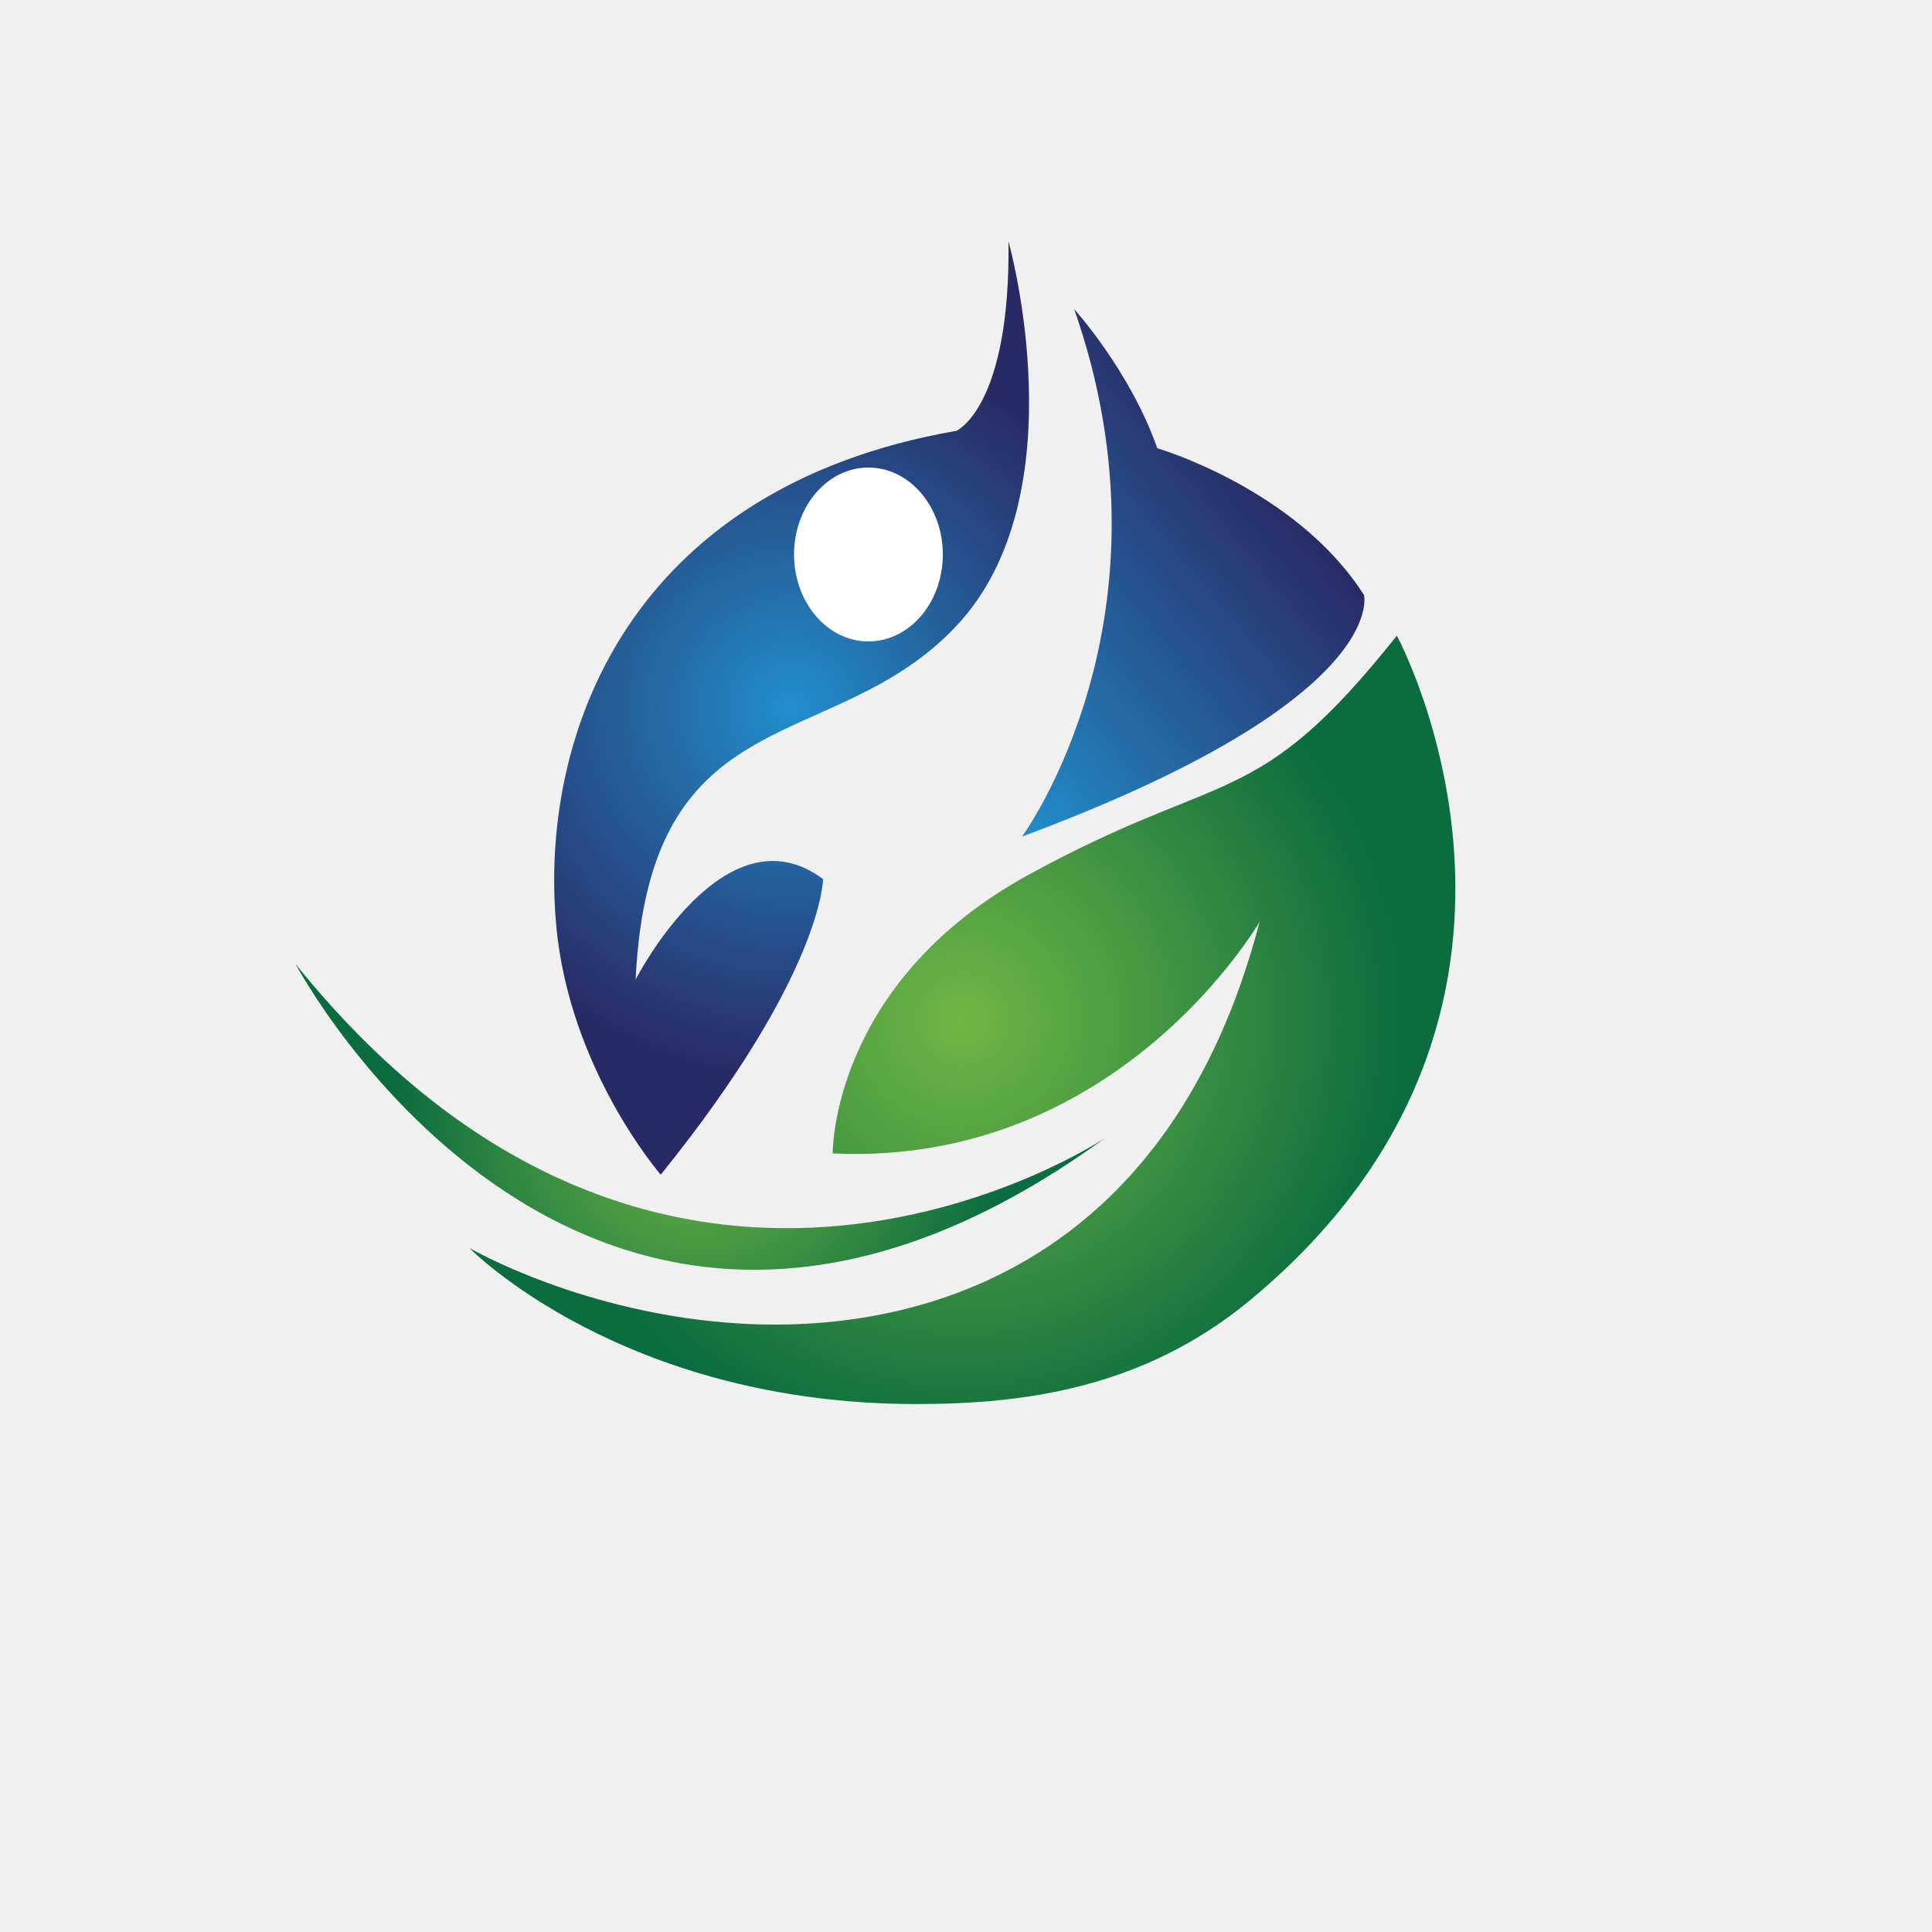
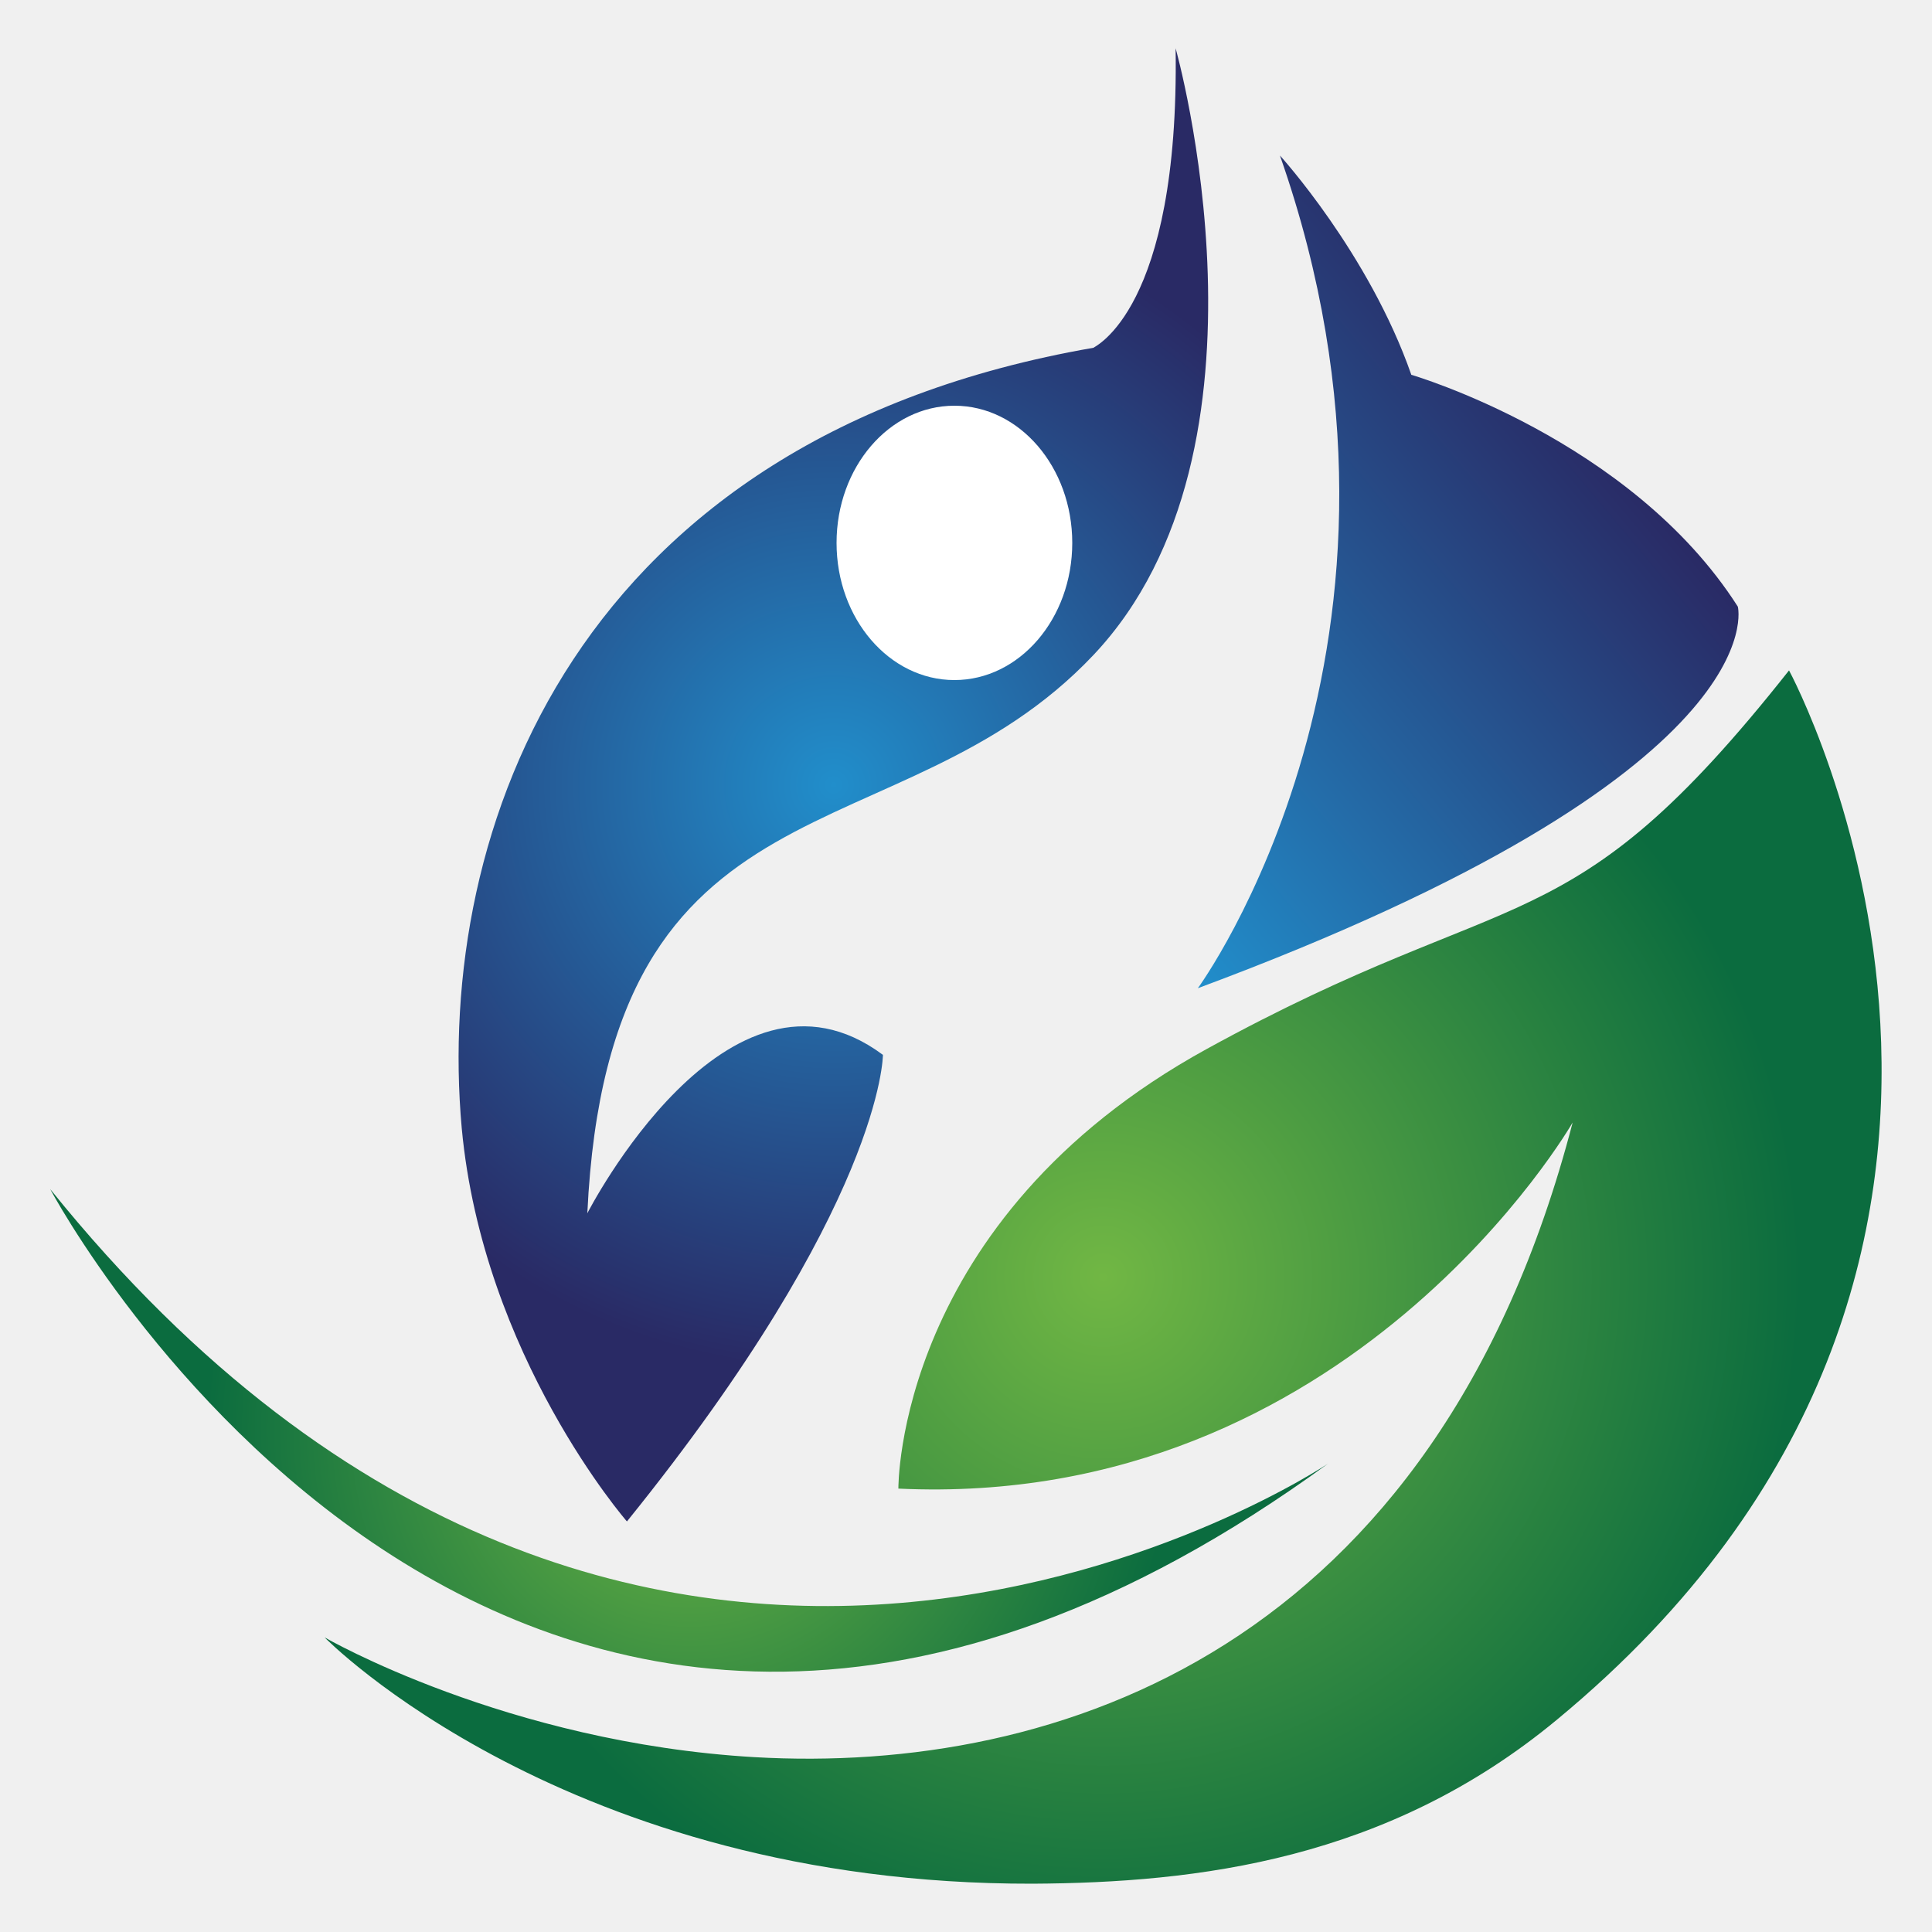
- <svg xmlns="http://www.w3.org/2000/svg" version="1.0" id="Layer_1" x="0px" y="0px" width="250px" height="250px" viewBox="0 0 250 250" enable-background="new 0 0 250 250" xml:space="preserve">
-   <radialGradient id="SVGID_1_" cx="447.635" cy="682.606" r="47.902" gradientTransform="matrix(1 0 0 1 -345.1992 -590.9805)" gradientUnits="userSpaceOnUse">
+ <svg xmlns="http://www.w3.org/2000/svg" version="1.0" id="Layer_1" x="0px" y="0px" viewBox="0 0 200 200" enable-background="new 0 0 200 200" xml:space="preserve">
+   <radialGradient id="SVGID_1_" cx="431.494" cy="-472.235" r="60.5" gradientTransform="matrix(1 0 0 -1 -345.1992 -390.9805)" gradientUnits="userSpaceOnUse">
    <stop offset="0" style="stop-color:#218ECB" />
    <stop offset="1" style="stop-color:#292A65" />
  </radialGradient>
-   <path fill="url(#SVGID_1_)" d="M130.5,31.25c0,0,9.25,32.75-6.75,49.75S84,89.75,82.25,126.75c0,0,11.5-22.5,24.25-13  c0,0,0,12.25-21,38.25c0,0-11.815-13.545-13.524-32.249C69.729,95.17,81.301,63.132,123.75,55.75  C123.75,55.75,130.75,52.75,130.5,31.25z" />
-   <linearGradient id="SVGID_2_" gradientUnits="userSpaceOnUse" x1="464.924" y1="684.304" x2="506.5" y2="649.417" gradientTransform="matrix(1 0 0 1 -345.1992 -590.9805)">
+   <path fill="url(#SVGID_1_)" d="M121.7,5c0,0,11.7,41.4-8.5,62.8S63,78.9,60.8,125.6c0,0,14.5-28.4,30.6-16.4c0,0,0,15.5-26.5,48.3  c0,0-14.9-17.1-17.1-40.7c-2.8-31,11.8-71.5,65.4-80.8C113.2,35.9,122.1,32.2,121.7,5z" />
+   <linearGradient id="SVGID_2_" gradientUnits="userSpaceOnUse" x1="453.331" y1="-474.379" x2="505.842" y2="-430.318" gradientTransform="matrix(1 0 0 -1 -345.1992 -390.9805)">
    <stop offset="0" style="stop-color:#218ECB" />
    <stop offset="1" style="stop-color:#292A65" />
  </linearGradient>
-   <path fill="url(#SVGID_2_)" d="M139,40c0,0,7.25,8,10.75,18c0,0,18,5.25,26.75,19c0,0,3.5,13.5-44.25,31.25  C132.25,108.25,153,80,139,40z" />
-   <radialGradient id="SVGID_3_" cx="469.735" cy="722.947" r="57.186" gradientTransform="matrix(1 0 0 1 -345.1992 -590.9805)" gradientUnits="userSpaceOnUse">
+   <path fill="url(#SVGID_2_)" d="M132.5,16.1c0,0,9.2,10.1,13.6,22.7c0,0,22.7,6.6,33.8,24c0,0,4.4,17.1-55.9,39.5  C124,102.3,150.2,66.6,132.5,16.1z" />
+   <radialGradient id="SVGID_3_" cx="459.408" cy="-523.187" r="72.226" gradientTransform="matrix(1 0 0 -1 -345.1992 -390.9805)" gradientUnits="userSpaceOnUse">
    <stop offset="0" style="stop-color:#71B744" />
    <stop offset="1" style="stop-color:#0B6C3F" />
  </radialGradient>
-   <path fill="url(#SVGID_3_)" d="M180.75,82.25c0,0,26.25,48.5-19,86c-13.922,11.537-29.529,13.41-43,13.434  c-38.25,0.066-58-20.184-58-20.184s14.846,8.634,35.218,9.779c24.781,1.395,55.782-8.813,67.032-52.029c0,0-18.25,31.75-55.25,30  c0,0-0.25-22,25.25-36S162.5,105.25,180.75,82.25z" />
-   <radialGradient id="SVGID_4_" cx="435.824" cy="735.508" r="39.587" gradientTransform="matrix(1 0 0 1 -345.1992 -590.9805)" gradientUnits="userSpaceOnUse">
+   <path fill="url(#SVGID_3_)" d="M185.2,69.4c0,0,33.2,61.3-24,108.6c-17.6,14.6-37.3,16.9-54.3,17c-48.3,0.1-73.3-25.5-73.3-25.5  s18.8,10.9,44.5,12.4c31.3,1.8,70.5-11.1,84.7-65.7c0,0-23,40.1-69.8,37.9c0,0-0.3-27.8,31.9-45.5S162.2,98.5,185.2,69.4z" />
+   <radialGradient id="SVGID_4_" cx="416.578" cy="-539.052" r="49.999" gradientTransform="matrix(1 0 0 -1 -345.1992 -390.9805)" gradientUnits="userSpaceOnUse">
    <stop offset="0" style="stop-color:#71B744" />
    <stop offset="1" style="stop-color:#0B6C3F" />
  </radialGradient>
-   <path fill="url(#SVGID_4_)" d="M38.25,124.75c0,0,37.75,71.25,104.75,22.5C143,147.25,86.75,185,38.25,124.75z" />
-   <ellipse fill="#FFFFFF" cx="112.375" cy="71.75" rx="9.625" ry="11.25" />
+   <path fill="url(#SVGID_4_)" d="M5.2,123.1c0,0,47.7,90,132.3,28.4C137.5,151.5,66.5,199.2,5.2,123.1z" />
+   <ellipse fill="#FFFFFF" cx="98.8" cy="56.2" rx="12.2" ry="14.2" />
</svg>
